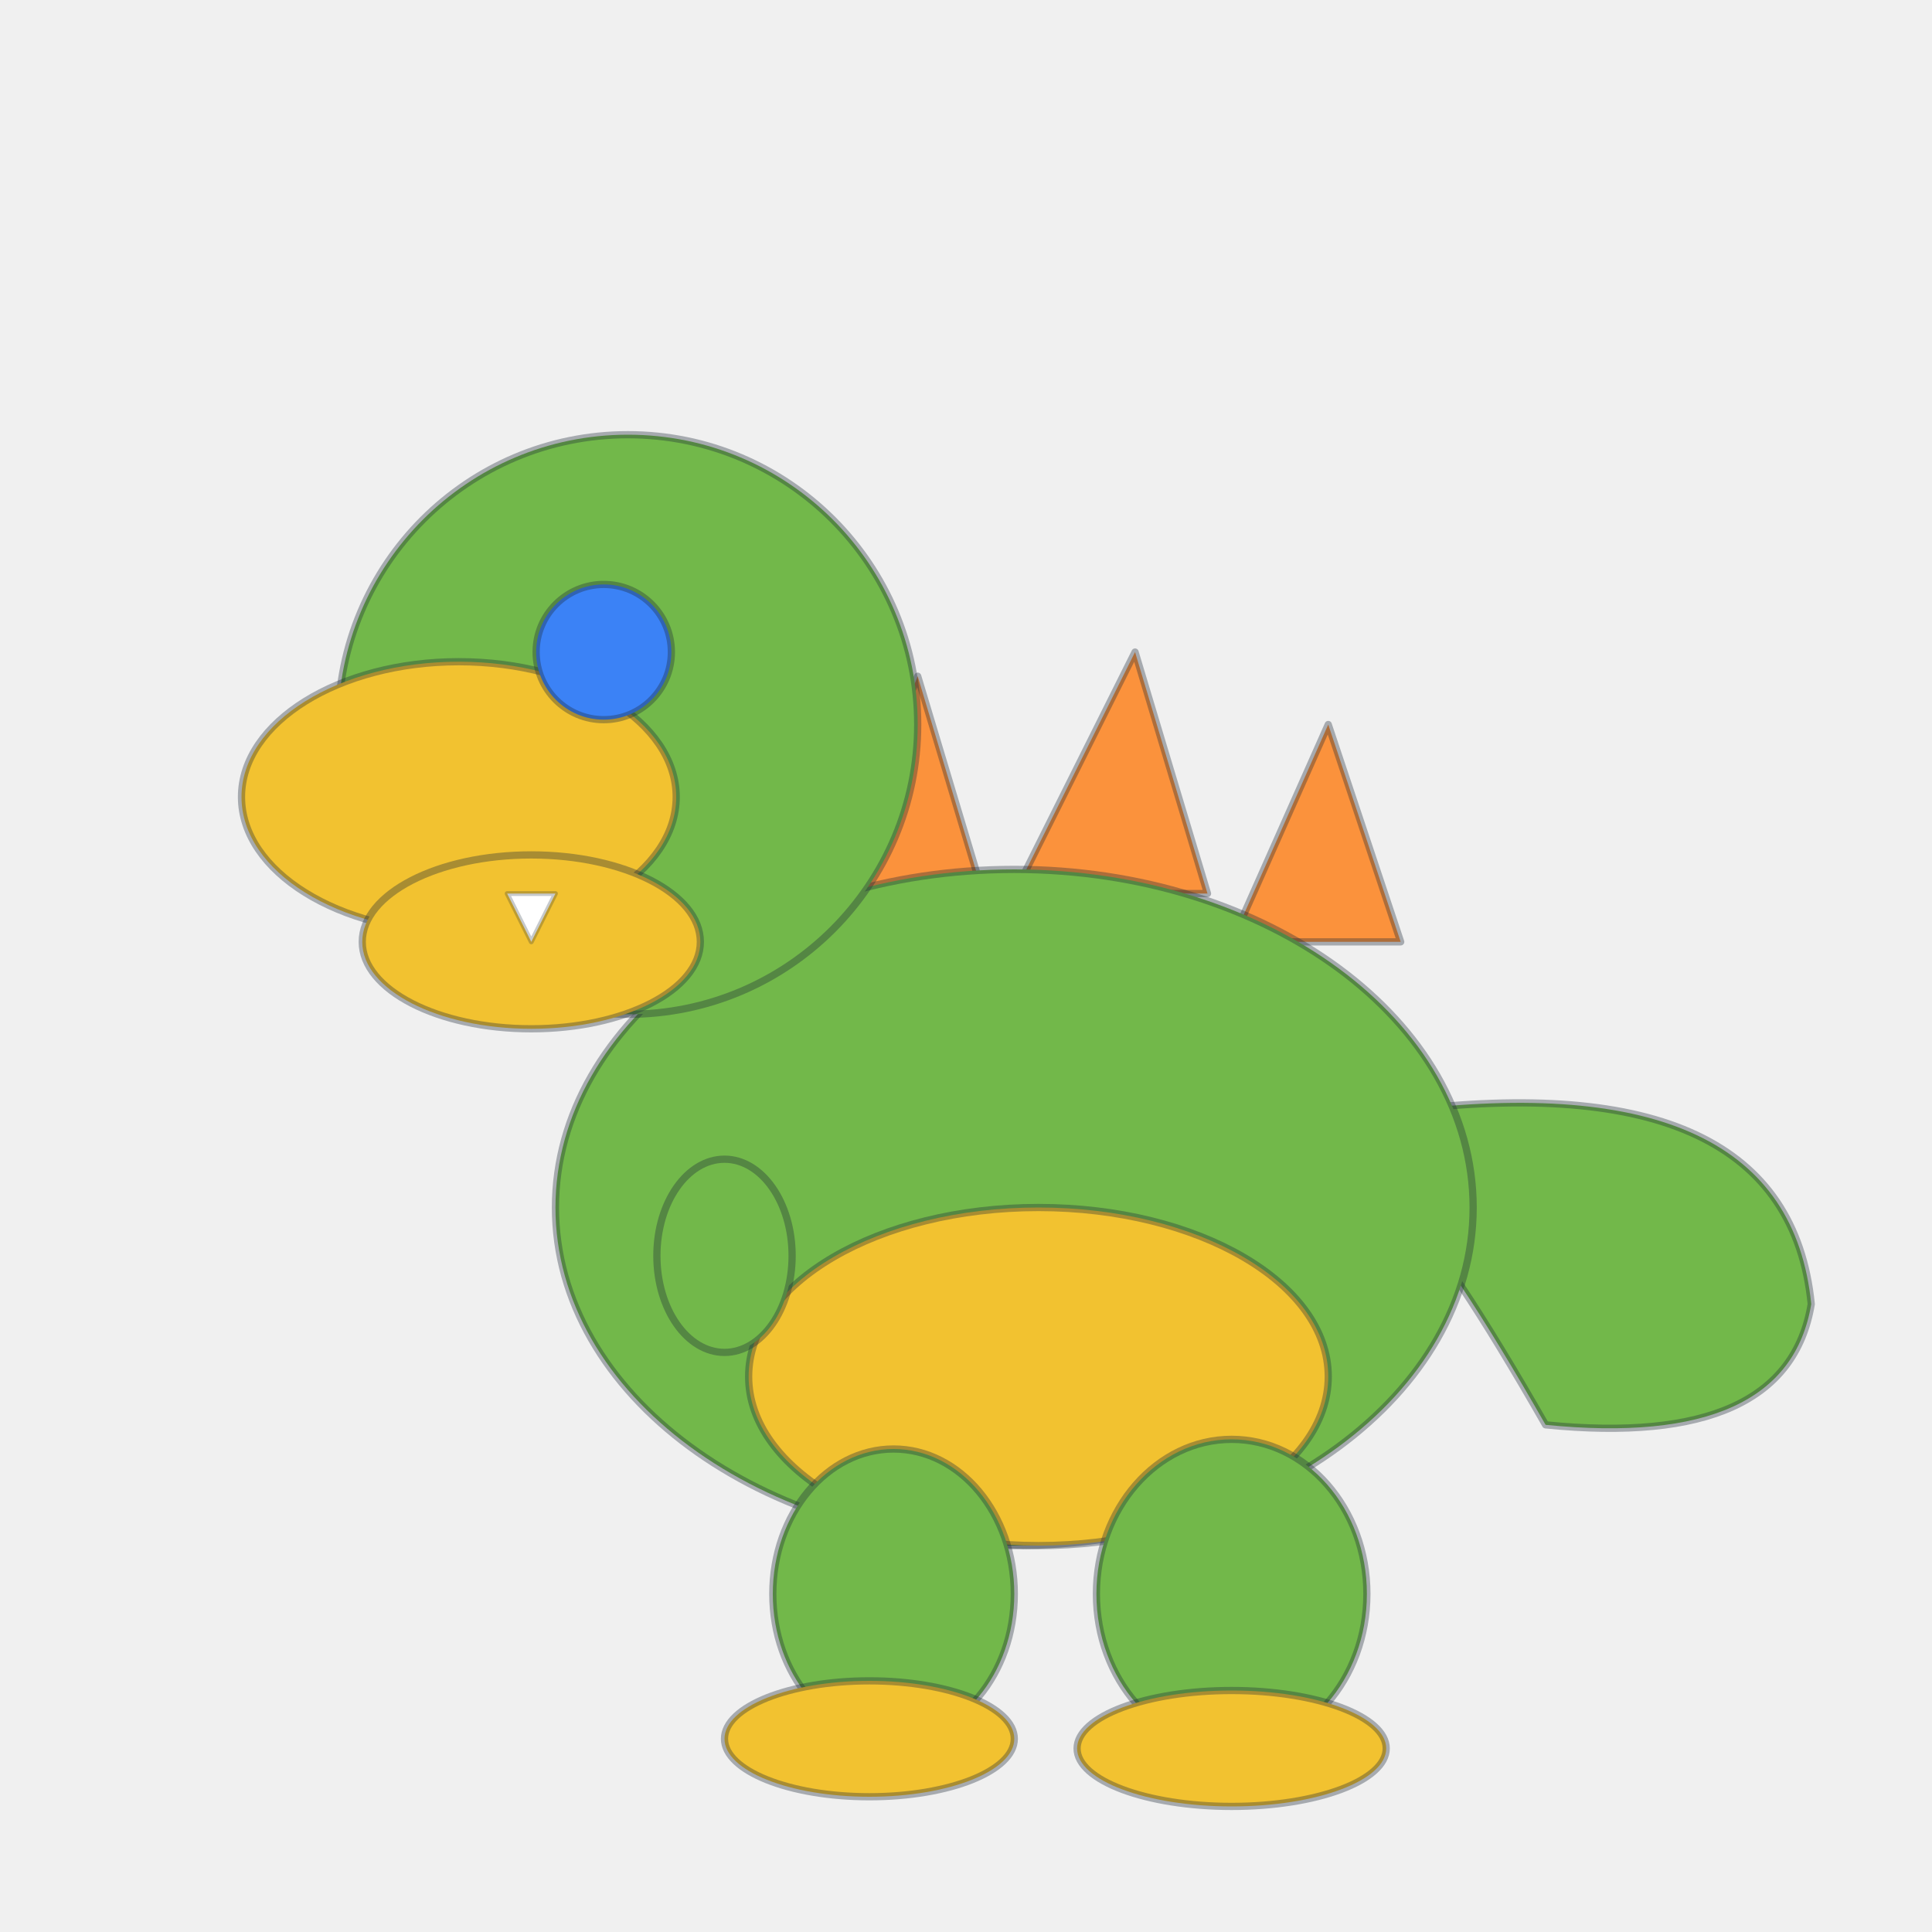
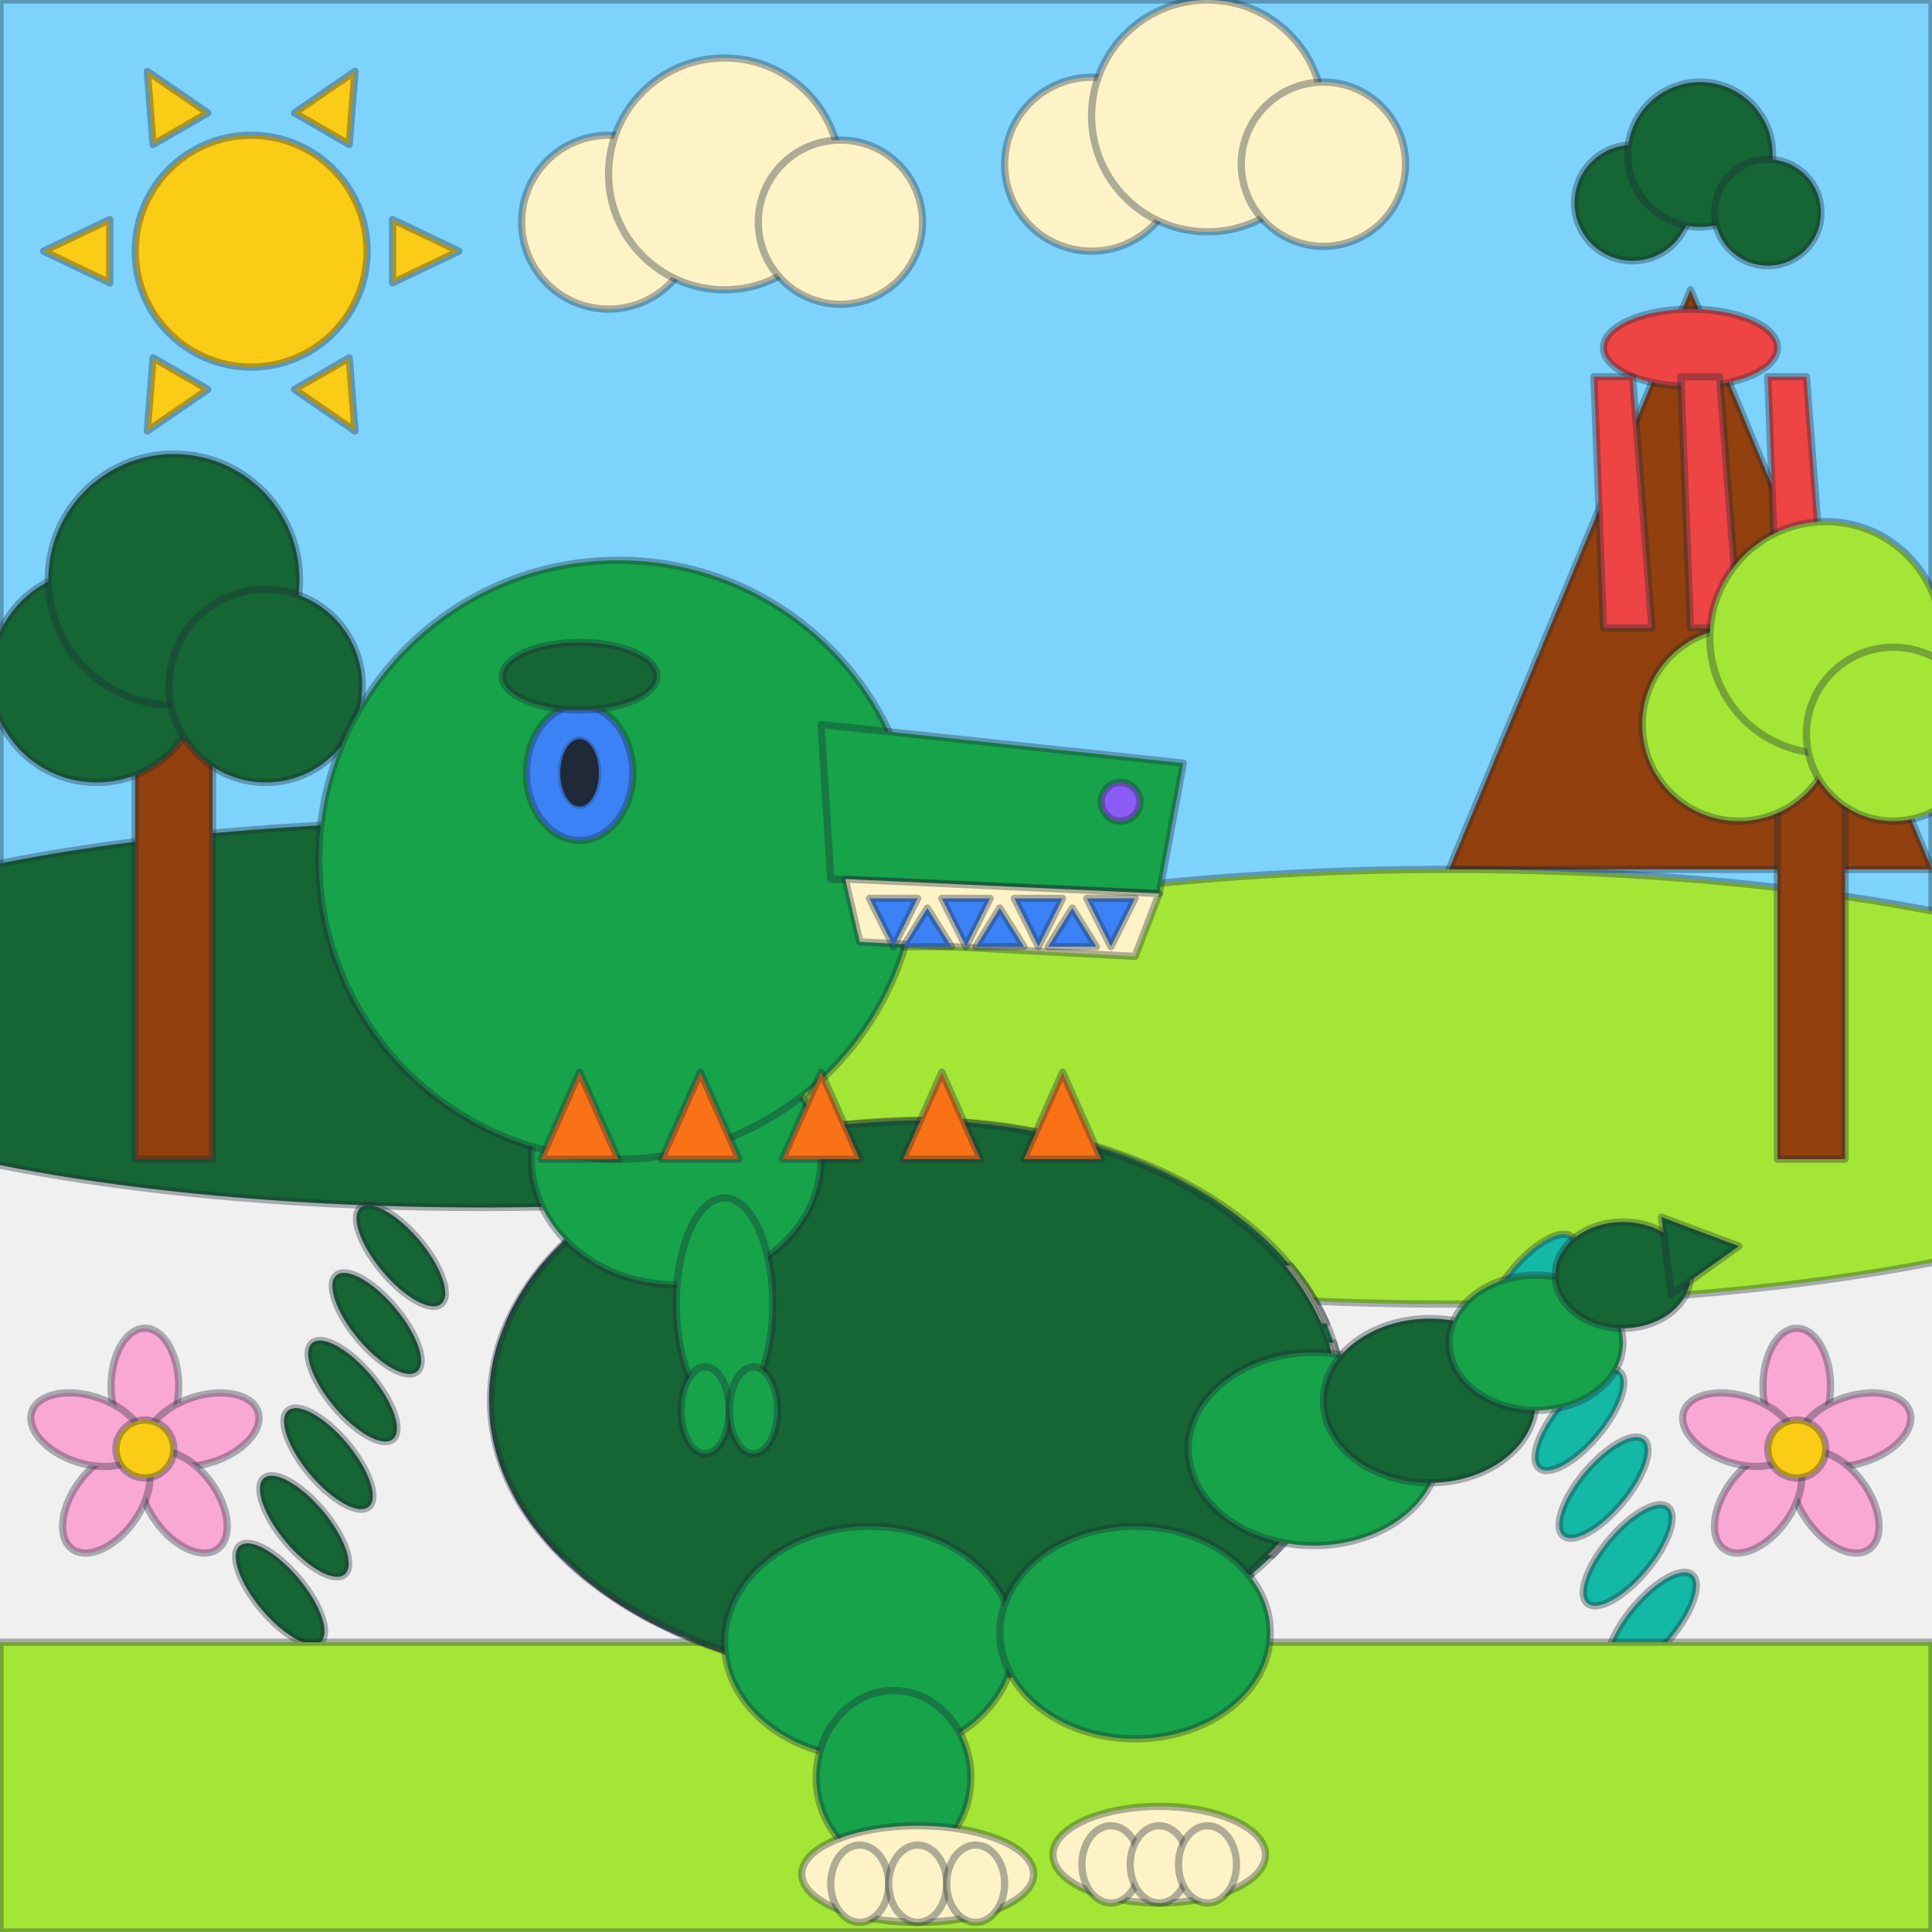
<svg xmlns="http://www.w3.org/2000/svg" viewBox="0 0 400 400" role="img" aria-label="Friendly T-Rex">
-   <path d="M 290 230 Q 370 220 375 270 Q 370 300 320 295 Q 300 260 290 250 Z" fill="#72B84A" stroke="rgba(31,41,55,0.35)" stroke-width="1.5" stroke-linejoin="round" />
-   <polygon points="170,190 190,140 205,190" fill="#FB923C" stroke="rgba(31,41,55,0.35)" stroke-width="1.5" stroke-linejoin="round" />
-   <polygon points="210,185 235,135 250,185" fill="#FB923C" stroke="rgba(31,41,55,0.35)" stroke-width="1.5" stroke-linejoin="round" />
-   <polygon points="255,195 275,150 290,195" fill="#FB923C" stroke="rgba(31,41,55,0.35)" stroke-width="1.5" stroke-linejoin="round" />
-   <ellipse cx="210" cy="250" rx="95" ry="70" fill="#72B84A" stroke="rgba(31,41,55,0.35)" stroke-width="1.5" stroke-linejoin="round" />
-   <ellipse cx="215" cy="285" rx="60" ry="35" fill="#F2C230" stroke="rgba(31,41,55,0.35)" stroke-width="1.5" stroke-linejoin="round" />
-   <circle cx="130" cy="150" r="60" fill="#72B84A" stroke="rgba(31,41,55,0.35)" stroke-width="1.5" stroke-linejoin="round" />
-   <ellipse cx="95" cy="165" rx="45" ry="28" fill="#F2C230" stroke="rgba(31,41,55,0.35)" stroke-width="1.5" stroke-linejoin="round" />
-   <ellipse cx="110" cy="195" rx="35" ry="18" fill="#F2C230" stroke="rgba(31,41,55,0.35)" stroke-width="1.5" stroke-linejoin="round" />
-   <polygon points="105,185 115,185 110,195" fill="#FFFFFF" stroke="rgba(31,41,55,0.25)" stroke-width="1" stroke-linejoin="round" />
-   <circle cx="125" cy="135" r="14" fill="#3B82F6" stroke="rgba(31,41,55,0.35)" stroke-width="1.5" stroke-linejoin="round" />
-   <ellipse cx="150" cy="260" rx="14" ry="20" fill="#72B84A" stroke="rgba(31,41,55,0.35)" stroke-width="1.5" stroke-linejoin="round" />
-   <ellipse cx="185" cy="330" rx="25" ry="30" fill="#72B84A" stroke="rgba(31,41,55,0.35)" stroke-width="1.5" stroke-linejoin="round" />
-   <ellipse cx="180" cy="360" rx="30" ry="12" fill="#F2C230" stroke="rgba(31,41,55,0.35)" stroke-width="1.5" stroke-linejoin="round" />
-   <ellipse cx="255" cy="330" rx="28" ry="32" fill="#72B84A" stroke="rgba(31,41,55,0.35)" stroke-width="1.5" stroke-linejoin="round" />
-   <ellipse cx="255" cy="362" rx="32" ry="12" fill="#F2C230" stroke="rgba(31,41,55,0.35)" stroke-width="1.5" stroke-linejoin="round" />
+   <rect x="0" y="0" width="400" height="210" fill="#7DD3FC" stroke="rgba(31,41,55,0.35)" stroke-width="1.5" stroke-linejoin="round" />
+   <circle cx="52" cy="52" r="24" fill="#FACC15" stroke="rgba(31,41,55,0.35)" stroke-width="1.5" stroke-linejoin="round" />
+   <polygon points="95.0,52.0 81.277,45.453 81.277,58.547" fill="#FACC15" stroke="rgba(31,41,55,0.35)" stroke-width="1.5" stroke-linejoin="round" />
+   <polygon points="73.5,89.239 72.308,74.081 60.969,80.628" fill="#FACC15" stroke="rgba(31,41,55,0.35)" stroke-width="1.5" stroke-linejoin="round" />
+   <polygon points="30.5,89.239 43.031,80.628 31.692,74.081" fill="#FACC15" stroke="rgba(31,41,55,0.35)" stroke-width="1.5" stroke-linejoin="round" />
+   <polygon points="9.0,52 22.723,58.547 22.723,45.453" fill="#FACC15" stroke="rgba(31,41,55,0.35)" stroke-width="1.5" stroke-linejoin="round" />
+   <polygon points="30.5,14.761 31.692,29.919 43.031,23.372" fill="#FACC15" stroke="rgba(31,41,55,0.35)" stroke-width="1.5" stroke-linejoin="round" />
+   <polygon points="73.5,14.761 60.969,23.372 72.308,29.919" fill="#FACC15" stroke="rgba(31,41,55,0.35)" stroke-width="1.5" stroke-linejoin="round" />
+   <circle cx="126.0" cy="46.0" r="18" fill="#FEF3C7" stroke="rgba(31,41,55,0.35)" stroke-width="1.5" stroke-linejoin="round" />
+   <circle cx="150.0" cy="36.0" r="24" fill="#FEF3C7" stroke="rgba(31,41,55,0.35)" stroke-width="1.5" stroke-linejoin="round" />
+   <circle cx="174.0" cy="46.0" r="17" fill="#FEF3C7" stroke="rgba(31,41,55,0.35)" stroke-width="1.5" stroke-linejoin="round" />
+   <circle cx="226.0" cy="34.0" r="18" fill="#FEF3C7" stroke="rgba(31,41,55,0.35)" stroke-width="1.5" stroke-linejoin="round" />
+   <circle cx="250.0" cy="24.0" r="24" fill="#FEF3C7" stroke="rgba(31,41,55,0.35)" stroke-width="1.5" stroke-linejoin="round" />
+   <circle cx="274.0" cy="34.0" r="17" fill="#FEF3C7" stroke="rgba(31,41,55,0.35)" stroke-width="1.5" stroke-linejoin="round" />
+   <polygon points="300,180 350,60 400,180" fill="#92400E" stroke="rgba(31,41,55,0.35)" stroke-width="1.5" stroke-linejoin="round" />
+   <ellipse cx="350" cy="72" rx="18" ry="8" fill="#EF4444" stroke="rgba(31,41,55,0.35)" stroke-width="1.5" stroke-linejoin="round" />
+   <polygon points="330,78 338,78 342,130 332,130" fill="#EF4444" stroke="rgba(31,41,55,0.35)" stroke-width="1.5" stroke-linejoin="round" />
+   <polygon points="348,78 356,78 360,130 350,130" fill="#EF4444" stroke="rgba(31,41,55,0.35)" stroke-width="1.5" stroke-linejoin="round" />
+   <polygon points="366,78 374,78 378,130 368,130" fill="#EF4444" stroke="rgba(31,41,55,0.35)" stroke-width="1.5" stroke-linejoin="round" />
+   <circle cx="338" cy="42" r="12" fill="#166534" stroke="rgba(31,41,55,0.35)" stroke-width="1.5" stroke-linejoin="round" />
+   <circle cx="352" cy="32" r="15" fill="#166534" stroke="rgba(31,41,55,0.35)" stroke-width="1.5" stroke-linejoin="round" />
+   <circle cx="366" cy="44" r="11" fill="#166534" stroke="rgba(31,41,55,0.35)" stroke-width="1.5" stroke-linejoin="round" />
+   <ellipse cx="100" cy="210" rx="160" ry="40" fill="#166534" stroke="rgba(31,41,55,0.35)" stroke-width="1.5" stroke-linejoin="round" />
+   <ellipse cx="300" cy="225" rx="170" ry="45" fill="#A3E635" stroke="rgba(31,41,55,0.35)" stroke-width="1.5" stroke-linejoin="round" />
+   <rect x="28" y="150" width="16" height="90" fill="#92400E" stroke="rgba(31,41,55,0.35)" stroke-width="1.5" stroke-linejoin="round" />
+   <circle cx="20" cy="140" r="22" fill="#166534" stroke="rgba(31,41,55,0.35)" stroke-width="1.5" stroke-linejoin="round" />
+   <circle cx="36" cy="120" r="26" fill="#166534" stroke="rgba(31,41,55,0.35)" stroke-width="1.5" stroke-linejoin="round" />
+   <circle cx="55" cy="142" r="20" fill="#166534" stroke="rgba(31,41,55,0.35)" stroke-width="1.5" stroke-linejoin="round" />
+   <rect x="368" y="160" width="14" height="80" fill="#92400E" stroke="rgba(31,41,55,0.35)" stroke-width="1.5" stroke-linejoin="round" />
+   <circle cx="360" cy="150" r="20" fill="#A3E635" stroke="rgba(31,41,55,0.35)" stroke-width="1.5" stroke-linejoin="round" />
+   <circle cx="378" cy="132" r="24" fill="#A3E635" stroke="rgba(31,41,55,0.35)" stroke-width="1.5" stroke-linejoin="round" />
+   <circle cx="392" cy="152" r="18" fill="#A3E635" stroke="rgba(31,41,55,0.35)" stroke-width="1.5" stroke-linejoin="round" />
+   <ellipse cx="58" cy="330" rx="5" ry="13" transform="rotate(-40 58 330)" fill="#166534" stroke="rgba(31,41,55,0.35)" stroke-width="1.5" stroke-linejoin="round" />
+   <ellipse cx="342" cy="336" rx="5" ry="13" transform="rotate(40 342 336)" fill="#14B8A6" stroke="rgba(31,41,55,0.35)" stroke-width="1.5" stroke-linejoin="round" />
+   <ellipse cx="63" cy="316" rx="5" ry="13" transform="rotate(-40 63 316)" fill="#166534" stroke="rgba(31,41,55,0.35)" stroke-width="1.5" stroke-linejoin="round" />
+   <ellipse cx="337" cy="322" rx="5" ry="13" transform="rotate(40 337 322)" fill="#14B8A6" stroke="rgba(31,41,55,0.35)" stroke-width="1.5" stroke-linejoin="round" />
+   <ellipse cx="68" cy="302" rx="5" ry="13" transform="rotate(-40 68 302)" fill="#166534" stroke="rgba(31,41,55,0.35)" stroke-width="1.5" stroke-linejoin="round" />
+   <ellipse cx="332" cy="308" rx="5" ry="13" transform="rotate(40 332 308)" fill="#14B8A6" stroke="rgba(31,41,55,0.35)" stroke-width="1.5" stroke-linejoin="round" />
+   <ellipse cx="73" cy="288" rx="5" ry="13" transform="rotate(-40 73 288)" fill="#166534" stroke="rgba(31,41,55,0.35)" stroke-width="1.5" stroke-linejoin="round" />
+   <ellipse cx="327" cy="294" rx="5" ry="13" transform="rotate(40 327 294)" fill="#14B8A6" stroke="rgba(31,41,55,0.35)" stroke-width="1.5" stroke-linejoin="round" />
+   <ellipse cx="78" cy="274" rx="5" ry="13" transform="rotate(-40 78 274)" fill="#166534" stroke="rgba(31,41,55,0.35)" stroke-width="1.5" stroke-linejoin="round" />
+   <ellipse cx="322" cy="280" rx="5" ry="13" transform="rotate(40 322 280)" fill="#14B8A6" stroke="rgba(31,41,55,0.35)" stroke-width="1.5" stroke-linejoin="round" />
+   <ellipse cx="83" cy="260" rx="5" ry="13" transform="rotate(-40 83 260)" fill="#166534" stroke="rgba(31,41,55,0.35)" stroke-width="1.5" stroke-linejoin="round" />
+   <ellipse cx="317" cy="266" rx="5" ry="13" transform="rotate(40 317 266)" fill="#14B8A6" stroke="rgba(31,41,55,0.35)" stroke-width="1.5" stroke-linejoin="round" />
+   <ellipse cx="90" cy="352" rx="14" ry="9" fill="#9CA3AF" stroke="rgba(31,41,55,0.35)" stroke-width="1.5" stroke-linejoin="round" />
+   <ellipse cx="130" cy="360" rx="11" ry="6" fill="#9CA3AF" stroke="rgba(31,41,55,0.35)" stroke-width="1.5" stroke-linejoin="round" />
+   <ellipse cx="310" cy="356" rx="12" ry="7" fill="#9CA3AF" stroke="rgba(31,41,55,0.35)" stroke-width="1.5" stroke-linejoin="round" />
+   <ellipse cx="30" cy="287" rx="7" ry="12" transform="rotate(0 30 287)" fill="#F9A8D4" stroke="rgba(31,41,55,0.35)" stroke-width="1.5" stroke-linejoin="round" />
+   <ellipse cx="42" cy="296" rx="7" ry="12" transform="rotate(72 42 296)" fill="#F9A8D4" stroke="rgba(31,41,55,0.35)" stroke-width="1.5" stroke-linejoin="round" />
+   <ellipse cx="38" cy="311" rx="7" ry="12" transform="rotate(144 38 311)" fill="#F9A8D4" stroke="rgba(31,41,55,0.35)" stroke-width="1.5" stroke-linejoin="round" />
+   <ellipse cx="22" cy="311" rx="7" ry="12" transform="rotate(216 22 311)" fill="#F9A8D4" stroke="rgba(31,41,55,0.35)" stroke-width="1.5" stroke-linejoin="round" />
+   <ellipse cx="18" cy="296" rx="7" ry="12" transform="rotate(288 18 296)" fill="#F9A8D4" stroke="rgba(31,41,55,0.35)" stroke-width="1.5" stroke-linejoin="round" />
+   <circle cx="30" cy="300" r="6" fill="#FACC15" stroke="rgba(31,41,55,0.35)" stroke-width="1.5" stroke-linejoin="round" />
+   <ellipse cx="372" cy="287" rx="7" ry="12" transform="rotate(0 372 287)" fill="#F9A8D4" stroke="rgba(31,41,55,0.35)" stroke-width="1.5" stroke-linejoin="round" />
+   <ellipse cx="384" cy="296" rx="7" ry="12" transform="rotate(72 384 296)" fill="#F9A8D4" stroke="rgba(31,41,55,0.35)" stroke-width="1.5" stroke-linejoin="round" />
+   <ellipse cx="380" cy="311" rx="7" ry="12" transform="rotate(144 380 311)" fill="#F9A8D4" stroke="rgba(31,41,55,0.35)" stroke-width="1.5" stroke-linejoin="round" />
+   <ellipse cx="364" cy="311" rx="7" ry="12" transform="rotate(216 364 311)" fill="#F9A8D4" stroke="rgba(31,41,55,0.35)" stroke-width="1.5" stroke-linejoin="round" />
+   <ellipse cx="360" cy="296" rx="7" ry="12" transform="rotate(288 360 296)" fill="#F9A8D4" stroke="rgba(31,41,55,0.35)" stroke-width="1.5" stroke-linejoin="round" />
+   <circle cx="372" cy="300" r="6" fill="#FACC15" stroke="rgba(31,41,55,0.35)" stroke-width="1.5" stroke-linejoin="round" />
+   <rect x="0" y="340" width="400" height="60" fill="#A3E635" stroke="rgba(31,41,55,0.35)" stroke-width="1.5" stroke-linejoin="round" />
+   <ellipse cx="190" cy="290" rx="88" ry="58" fill="#16A34A" stroke="rgba(31,41,55,0.35)" stroke-width="1.5" stroke-linejoin="round" />
+   <path d="M 112.9 262.0 L 267.1 262.0 A 88 58 0 0 1 274.6 274.0 L 105.4 274.0 A 88 58 0 0 1 112.9 262.0 Z" fill="#FEF3C7" stroke="rgba(31,41,55,0.35)" stroke-width="1.5" stroke-linejoin="round" />
+   <path d="M 103.9 278.0 L 276.1 278.0 A 88 58 0 0 1 278.0 290.0 L 102.0 290.0 A 88 58 0 0 1 103.9 278.0 Z" fill="#FEF3C7" stroke="rgba(31,41,55,0.35)" stroke-width="1.5" stroke-linejoin="round" />
+   <path d="M 102.2 294.0 L 277.8 294.0 A 88 58 0 0 1 274.6 306.0 L 105.4 306.0 A 88 58 0 0 1 102.2 294.0 Z" fill="#FEF3C7" stroke="rgba(31,41,55,0.35)" stroke-width="1.5" stroke-linejoin="round" />
+   <path d="M 107.4 310.0 L 272.6 310.0 A 88 58 0 0 1 263.4 322.0 L 116.6 322.0 A 88 58 0 0 1 107.4 310.0 Z" fill="#FEF3C7" stroke="rgba(31,41,55,0.35)" stroke-width="1.5" stroke-linejoin="round" />
+   <path d="M 121.0 326.0 L 259.0 326.0 A 88 58 0 0 1 239.4 338.0 L 140.6 338.0 A 88 58 0 0 1 121.0 326.0 Z" fill="#FEF3C7" stroke="rgba(31,41,55,0.35)" stroke-width="1.5" stroke-linejoin="round" />
+   <path d="M 115.0 259.7 A 88 58 0 0 0 115.0 320.3 L 129.0 331.8 A 88 58 0 0 0 129.0 248.2 Z" fill="#166534" stroke="rgba(31,41,55,0.35)" stroke-width="1.5" stroke-linejoin="round" />
+   <path d="M 135.0 244.7 A 88 58 0 0 0 135.0 335.3 L 149.0 341.3 A 88 58 0 0 0 149.0 238.7 Z" fill="#166534" stroke="rgba(31,41,55,0.35)" stroke-width="1.5" stroke-linejoin="round" />
+   <path d="M 155.0 236.8 A 88 58 0 0 0 155.0 343.2 L 169.0 346.3 A 88 58 0 0 0 169.0 233.7 Z" fill="#166534" stroke="rgba(31,41,55,0.35)" stroke-width="1.5" stroke-linejoin="round" />
+   <path d="M 175.0 232.8 A 88 58 0 0 0 175.0 347.2 L 189.0 348.0 A 88 58 0 0 0 189.0 232.0 Z" fill="#166534" stroke="rgba(31,41,55,0.35)" stroke-width="1.5" stroke-linejoin="round" />
+   <ellipse cx="272" cy="300" rx="26" ry="20" fill="#16A34A" stroke="rgba(31,41,55,0.35)" stroke-width="1.5" stroke-linejoin="round" />
+   <ellipse cx="296" cy="290" rx="22" ry="17" fill="#166534" stroke="rgba(31,41,55,0.35)" stroke-width="1.5" stroke-linejoin="round" />
+   <ellipse cx="318" cy="278" rx="18" ry="14" fill="#16A34A" stroke="rgba(31,41,55,0.35)" stroke-width="1.5" stroke-linejoin="round" />
+   <ellipse cx="336" cy="264" rx="14" ry="11" fill="#166534" stroke="rgba(31,41,55,0.35)" stroke-width="1.5" stroke-linejoin="round" />
+   <polygon points="344,252 360,258 346,268" fill="#166534" stroke="rgba(31,41,55,0.35)" stroke-width="1.5" stroke-linejoin="round" />
+   <ellipse cx="140" cy="240" rx="30" ry="26" fill="#16A34A" stroke="rgba(31,41,55,0.35)" stroke-width="1.5" stroke-linejoin="round" />
+   <circle cx="128" cy="178" r="62" fill="#16A34A" stroke="rgba(31,41,55,0.35)" stroke-width="1.5" stroke-linejoin="round" />
+   <polygon points="170,150 245,158 240,185 172,182" fill="#16A34A" stroke="rgba(31,41,55,0.35)" stroke-width="1.5" stroke-linejoin="round" />
+   <polygon points="175,182 240,185 235,198 178,195" fill="#FEF3C7" stroke="rgba(31,41,55,0.35)" stroke-width="1.5" stroke-linejoin="round" />
+   <polygon points="180,186 190,186 185,196" fill="#3B82F6" stroke="rgba(31,41,55,0.35)" stroke-width="1.5" stroke-linejoin="round" />
+   <polygon points="195,186 205,186 200,196" fill="#3B82F6" stroke="rgba(31,41,55,0.35)" stroke-width="1.5" stroke-linejoin="round" />
+   <polygon points="210,186 220,186 215,196" fill="#3B82F6" stroke="rgba(31,41,55,0.35)" stroke-width="1.5" stroke-linejoin="round" />
+   <polygon points="225,186 235,186 230,196" fill="#3B82F6" stroke="rgba(31,41,55,0.35)" stroke-width="1.5" stroke-linejoin="round" />
+   <polygon points="187,196 197,196 192,188" fill="#3B82F6" stroke="rgba(31,41,55,0.35)" stroke-width="1.5" stroke-linejoin="round" />
+   <polygon points="202,196 212,196 207,188" fill="#3B82F6" stroke="rgba(31,41,55,0.35)" stroke-width="1.5" stroke-linejoin="round" />
+   <polygon points="217,196 227,196 222,188" fill="#3B82F6" stroke="rgba(31,41,55,0.35)" stroke-width="1.5" stroke-linejoin="round" />
+   <ellipse cx="120" cy="160" rx="11" ry="14" fill="#3B82F6" stroke="rgba(31,41,55,0.35)" stroke-width="1.5" stroke-linejoin="round" />
+   <ellipse cx="120" cy="160" rx="4" ry="7" fill="#1F2937" stroke="rgba(31,41,55,0.25)" stroke-width="1" stroke-linejoin="round" />
+   <ellipse cx="120" cy="140" rx="16" ry="7" fill="#166534" stroke="rgba(31,41,55,0.35)" stroke-width="1.5" stroke-linejoin="round" />
+   <circle cx="232" cy="166" r="4" fill="#8B5CF6" stroke="rgba(31,41,55,0.35)" stroke-width="1.5" stroke-linejoin="round" />
+   <ellipse cx="150" cy="270" rx="10" ry="22" fill="#16A34A" stroke="rgba(31,41,55,0.35)" stroke-width="1.5" stroke-linejoin="round" />
+   <ellipse cx="146" cy="292" rx="5" ry="9" fill="#16A34A" stroke="rgba(31,41,55,0.35)" stroke-width="1.5" stroke-linejoin="round" />
+   <ellipse cx="156" cy="292" rx="5" ry="9" fill="#16A34A" stroke="rgba(31,41,55,0.35)" stroke-width="1.5" stroke-linejoin="round" />
+   <ellipse cx="180" cy="340" rx="30" ry="24" fill="#16A34A" stroke="rgba(31,41,55,0.35)" stroke-width="1.5" stroke-linejoin="round" />
+   <ellipse cx="185" cy="368" rx="16" ry="18" fill="#16A34A" stroke="rgba(31,41,55,0.35)" stroke-width="1.5" stroke-linejoin="round" />
+   <ellipse cx="190" cy="388" rx="24" ry="10" fill="#FEF3C7" stroke="rgba(31,41,55,0.35)" stroke-width="1.5" stroke-linejoin="round" />
+   <ellipse cx="178" cy="390" rx="6" ry="8" fill="#FEF3C7" stroke="rgba(31,41,55,0.35)" stroke-width="1.5" stroke-linejoin="round" />
+   <ellipse cx="190" cy="390" rx="6" ry="8" fill="#FEF3C7" stroke="rgba(31,41,55,0.35)" stroke-width="1.5" stroke-linejoin="round" />
+   <ellipse cx="202" cy="390" rx="6" ry="8" fill="#FEF3C7" stroke="rgba(31,41,55,0.35)" stroke-width="1.5" stroke-linejoin="round" />
+   <ellipse cx="235" cy="338" rx="28" ry="22" fill="#16A34A" stroke="rgba(31,41,55,0.35)" stroke-width="1.5" stroke-linejoin="round" />
+   <ellipse cx="240" cy="384" rx="22" ry="10" fill="#FEF3C7" stroke="rgba(31,41,55,0.35)" stroke-width="1.5" stroke-linejoin="round" />
+   <ellipse cx="230" cy="386" rx="6" ry="8" fill="#FEF3C7" stroke="rgba(31,41,55,0.35)" stroke-width="1.5" stroke-linejoin="round" />
+   <ellipse cx="240" cy="386" rx="6" ry="8" fill="#FEF3C7" stroke="rgba(31,41,55,0.35)" stroke-width="1.5" stroke-linejoin="round" />
+   <ellipse cx="250" cy="386" rx="6" ry="8" fill="#FEF3C7" stroke="rgba(31,41,55,0.35)" stroke-width="1.5" stroke-linejoin="round" />
+   <polygon points="112,240 120,222 128,240" fill="#F97316" stroke="rgba(31,41,55,0.35)" stroke-width="1.5" stroke-linejoin="round" />
+   <polygon points="137,240 145,222 153,240" fill="#F97316" stroke="rgba(31,41,55,0.35)" stroke-width="1.5" stroke-linejoin="round" />
+   <polygon points="162,240 170,222 178,240" fill="#F97316" stroke="rgba(31,41,55,0.35)" stroke-width="1.5" stroke-linejoin="round" />
+   <polygon points="187,240 195,222 203,240" fill="#F97316" stroke="rgba(31,41,55,0.35)" stroke-width="1.5" stroke-linejoin="round" />
+   <polygon points="212,240 220,222 228,240" fill="#F97316" stroke="rgba(31,41,55,0.35)" stroke-width="1.5" stroke-linejoin="round" />
</svg>
